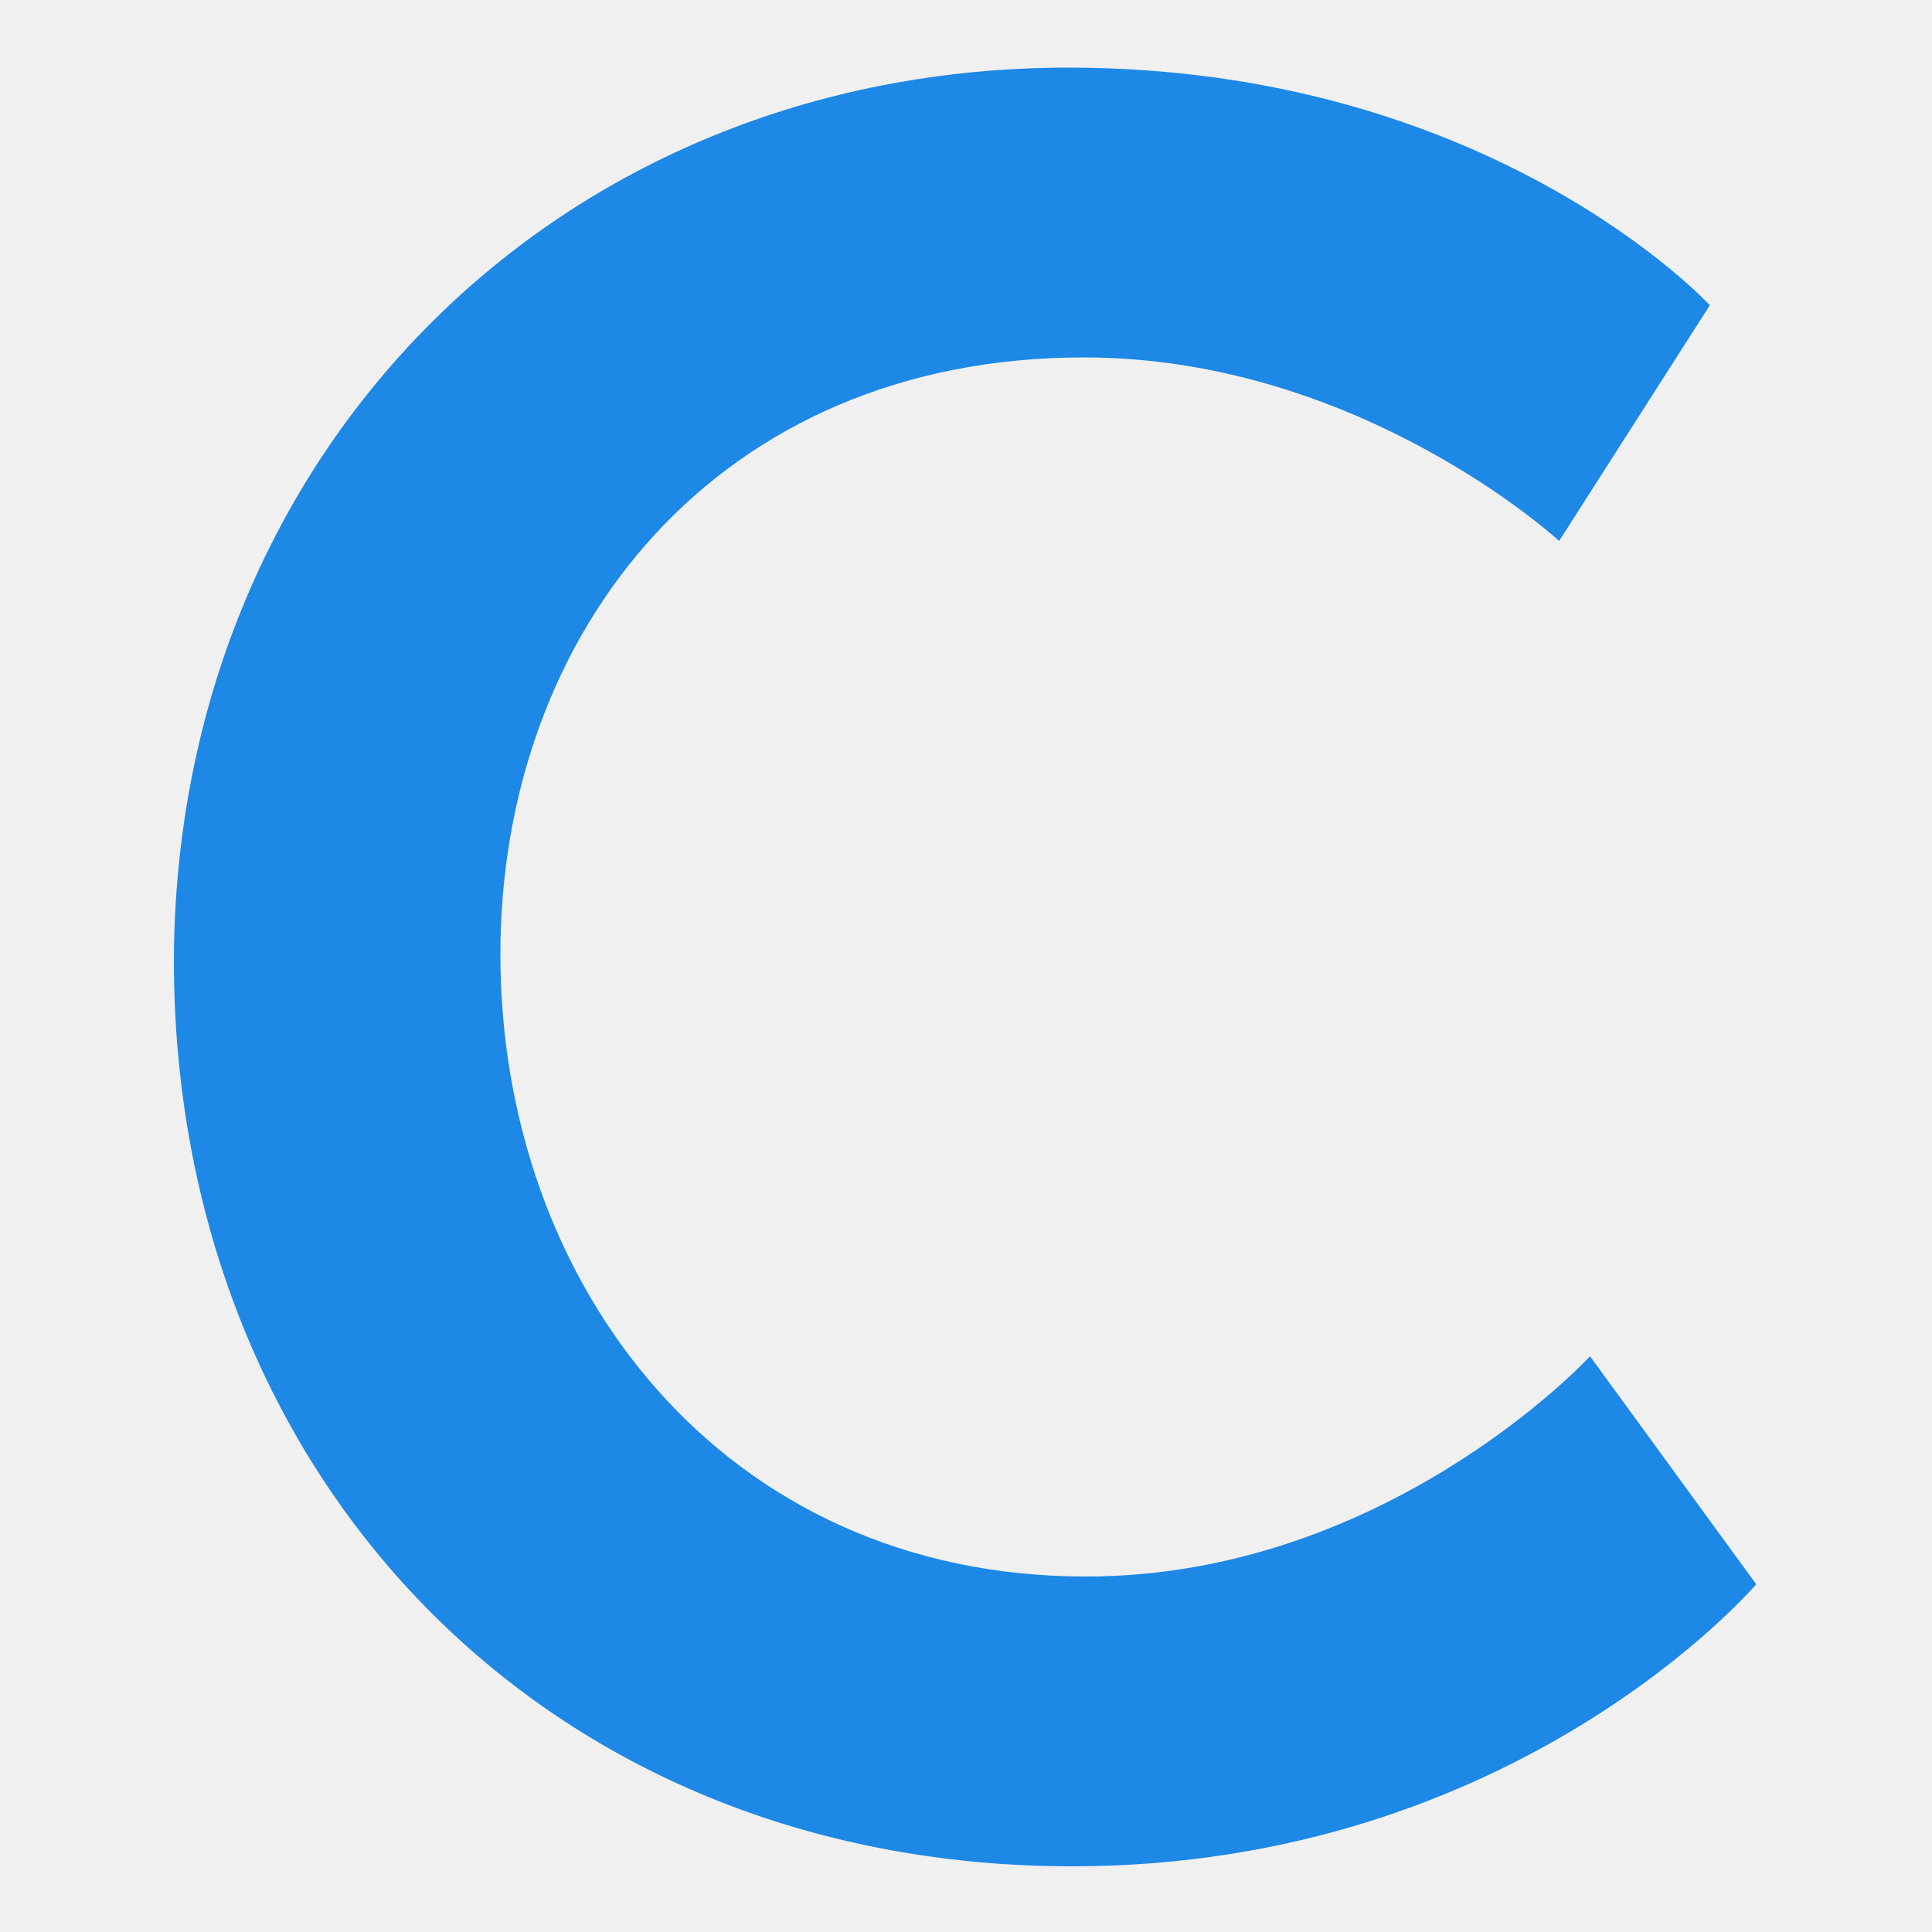
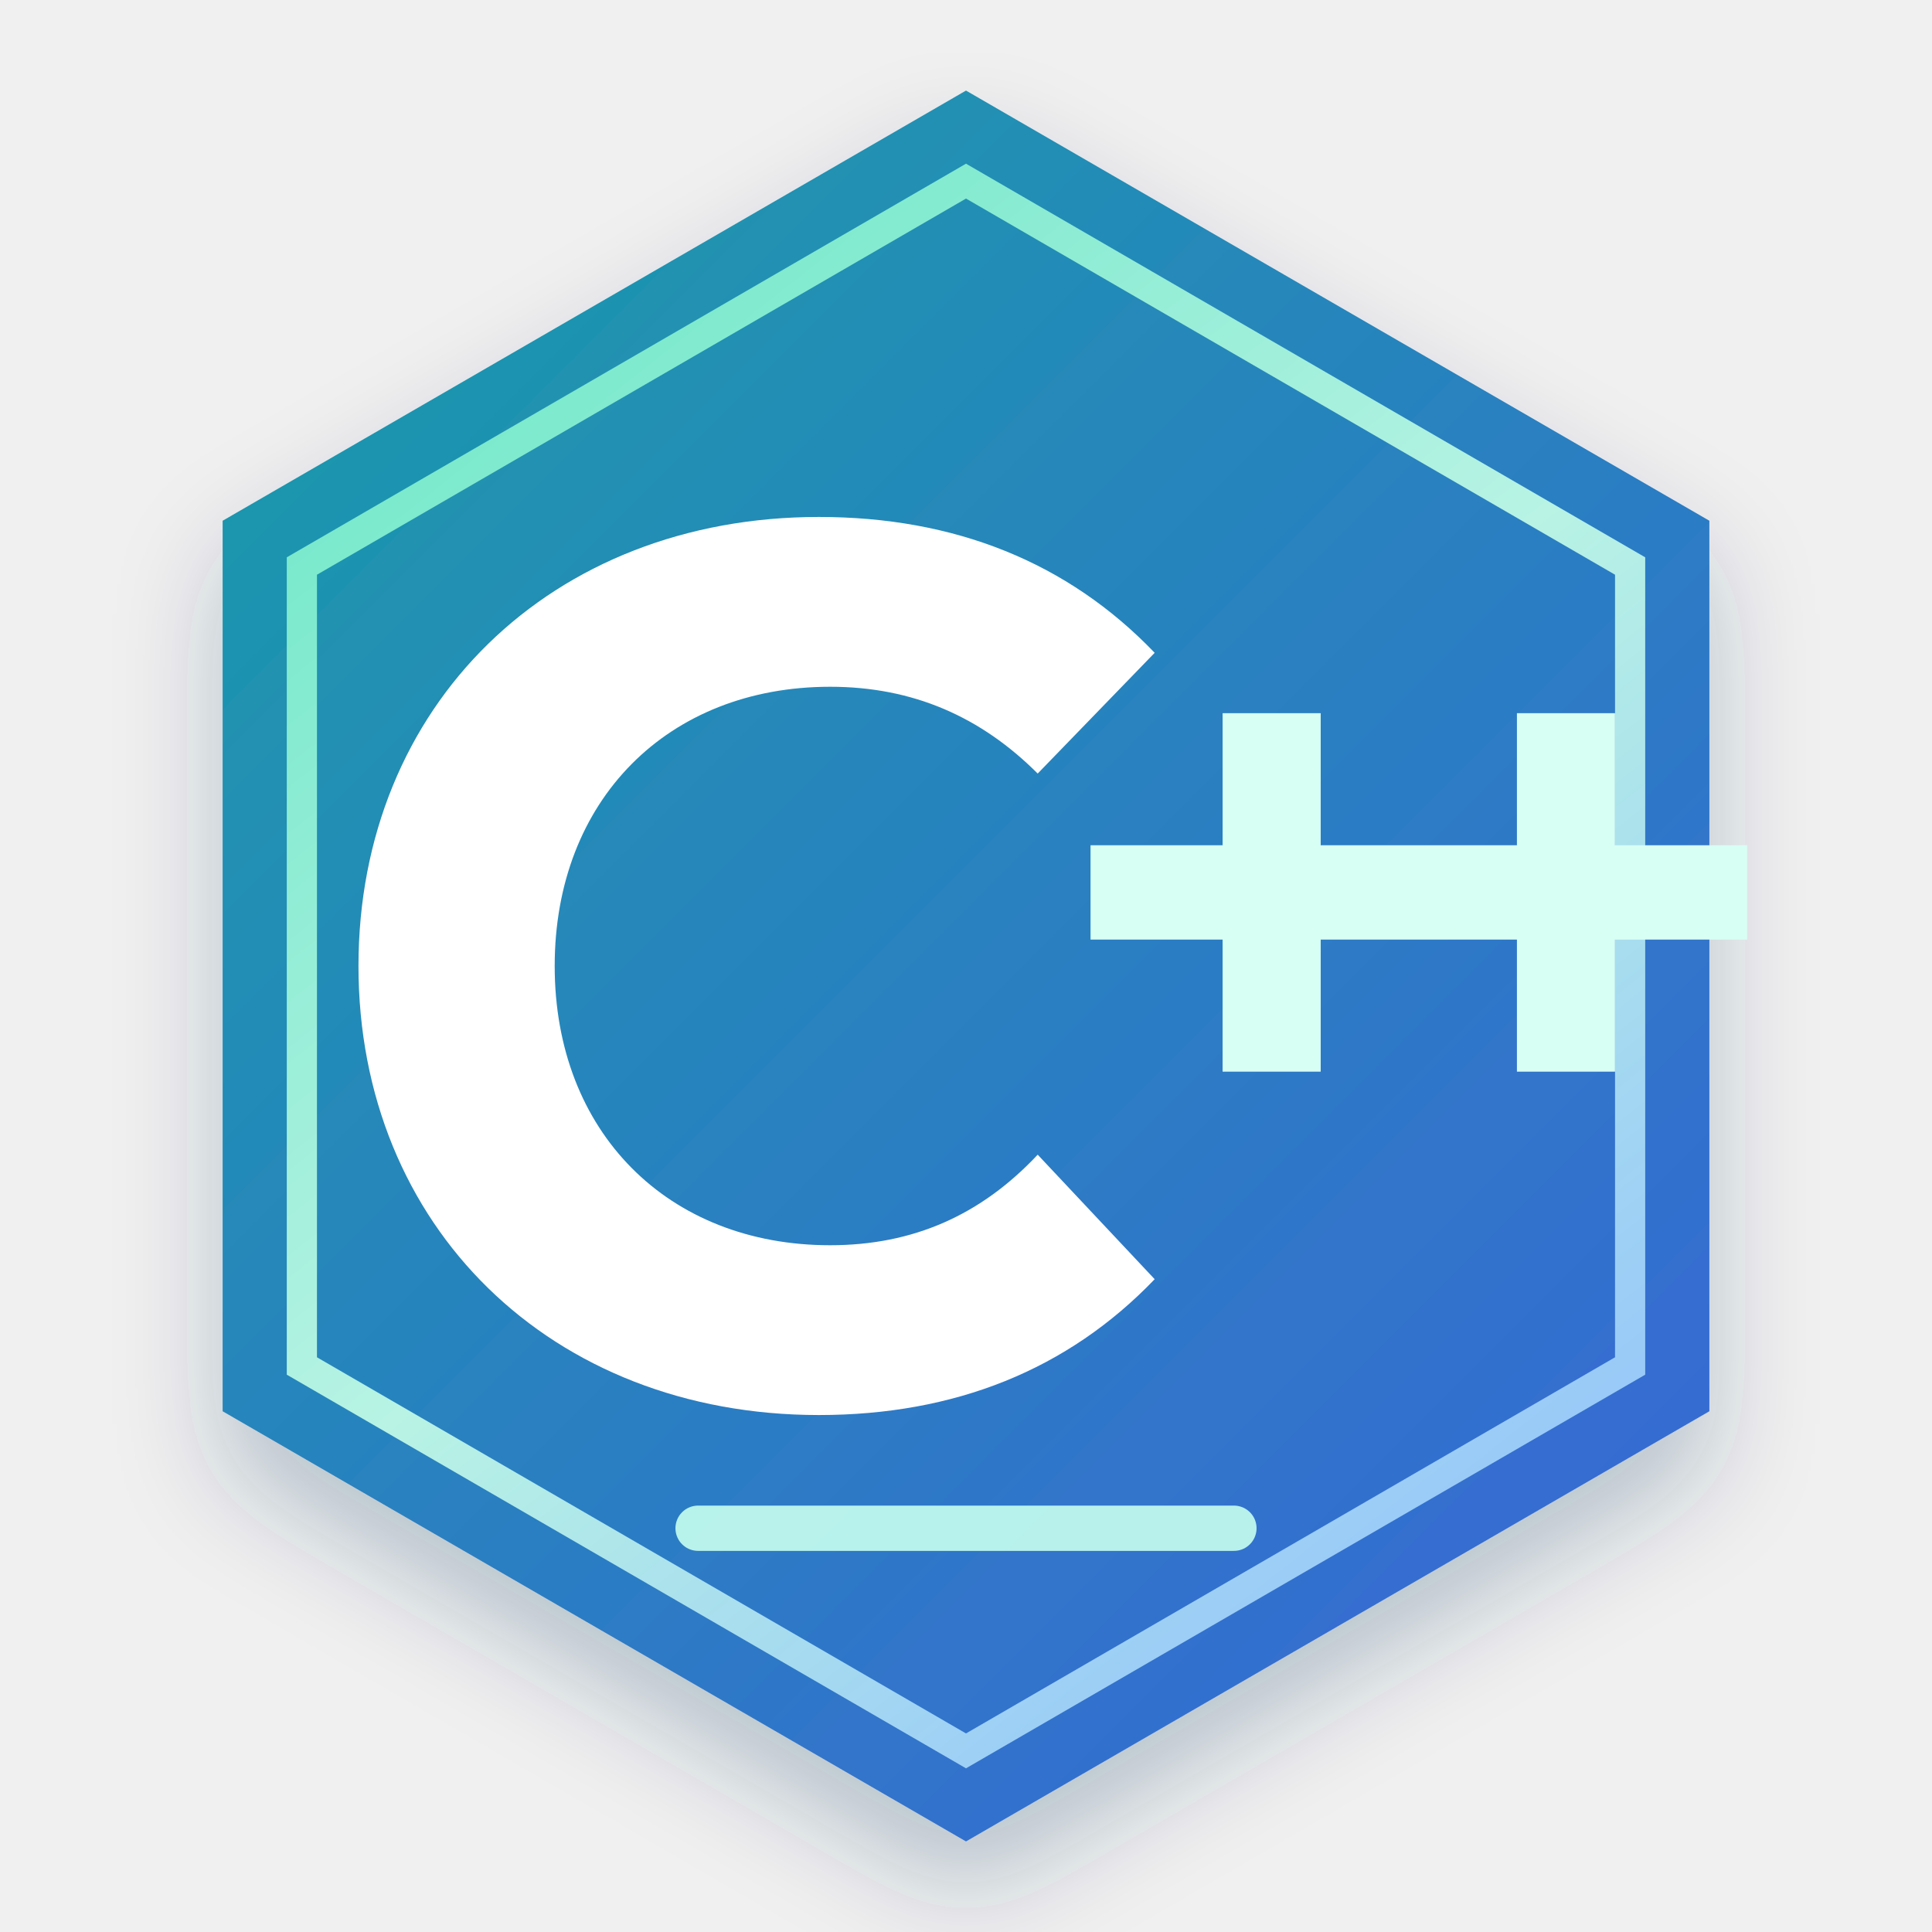
- <svg xmlns="http://www.w3.org/2000/svg" t="1733042170813" class="icon" viewBox="0 0 1024 1024" version="1.1" p-id="4415" width="200" height="200">
-   <path d="M566.272 35.84c224.256 0 339.968 125.952 339.968 125.952L826.368 286.72s-105.472-97.28-251.904-97.28c-194.56 0-309.248 145.408-309.248 316.416 0 175.104 117.76 329.728 310.272 329.728 159.744 0 267.264-116.736 267.264-116.736L930.816 839.68S803.84 989.184 568.32 989.184C286.72 989.184 92.16 780.288 92.16 508.928 93.184 240.64 294.912 35.84 566.272 35.84z" fill="#1D88E5" p-id="4416" />
+ <svg xmlns="http://www.w3.org/2000/svg" viewBox="0 0 512 512" role="img" aria-labelledby="title desc">
+   <defs>
+     <linearGradient id="surface" x1="64" y1="64" x2="448" y2="448" gradientUnits="userSpaceOnUse">
+       <stop stop-color="#1B9AAA" />
+       <stop offset="1" stop-color="#3867D6" />
+     </linearGradient>
+     <linearGradient id="edge" x1="92" y1="48" x2="420" y2="464" gradientUnits="userSpaceOnUse">
+       <stop stop-color="#65E6C4" />
+       <stop offset="0.5" stop-color="#B8F3E4" />
+       <stop offset="1" stop-color="#8EBBFF" />
+     </linearGradient>
+     <filter id="shadow" x="-20%" y="-20%" width="140%" height="140%">
+       <feDropShadow dx="0" dy="14" stdDeviation="14" flood-color="#17315C" flood-opacity=".24" />
+     </filter>
+   </defs>
+   <path d="M256 24 453 138v236L256 488 59 374V138z" fill="url(#surface)" filter="url(#shadow)" />
+   <path d="M256 48 432 150v212L256 464 80 362V150z" fill="none" stroke="url(#edge)" stroke-width="8" />
+   <path d="M306 339c-23 24-53 36-89 36-71 0-122-50-122-119s51-119 122-119c36 0 66 12 89 36l-31 32c-15-15-33-23-55-23-43 0-73 30-73 74s30 74 73 74c22 0 40-8 55-24z" fill="#FFF" />
+   <path d="M350 189v35h35v25h-35v35h-26v-35h-35v-25h35v-35zm78 0v35h35v25h-35v35h-26v-35h-35v-25h35v-35z" fill="#D8FFF4" />
+   <path d="M185 405h142" stroke="#C7FFF0" stroke-width="12" stroke-linecap="round" opacity=".9" />
</svg>
